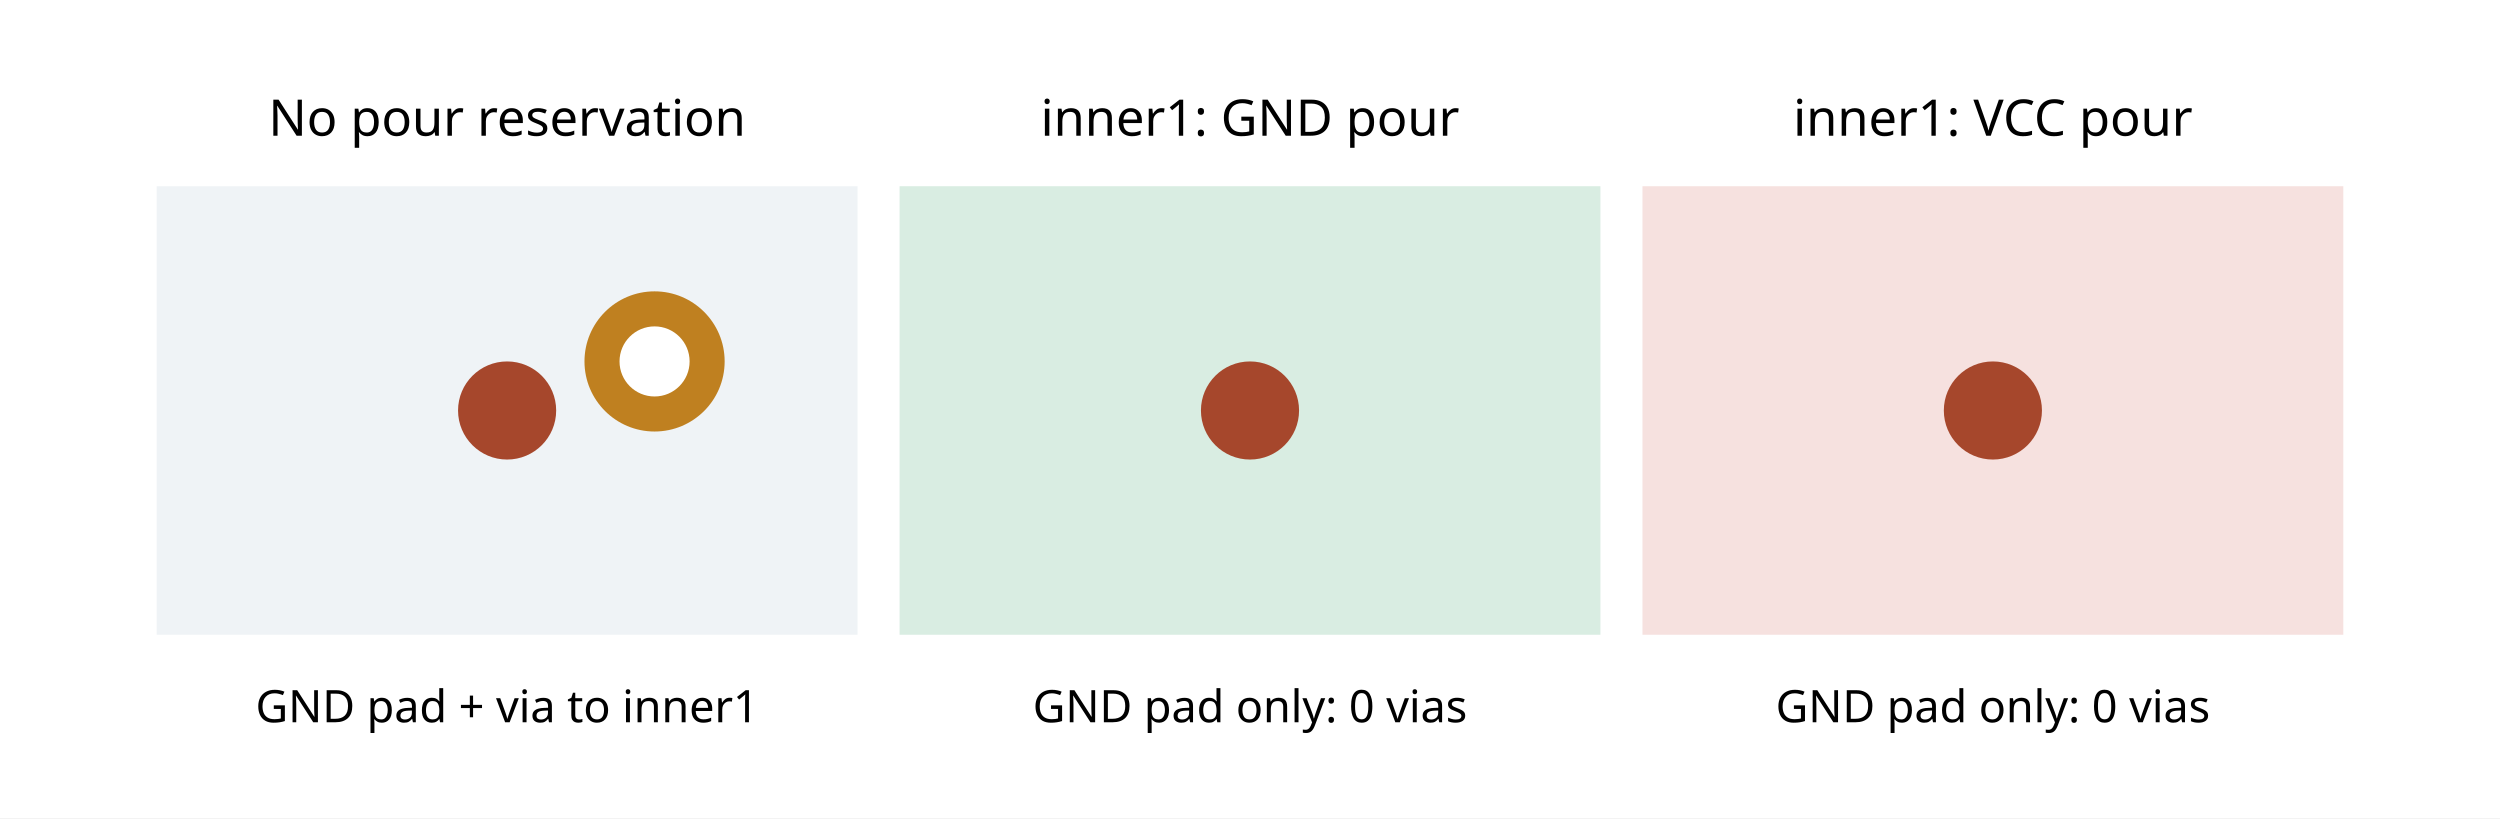
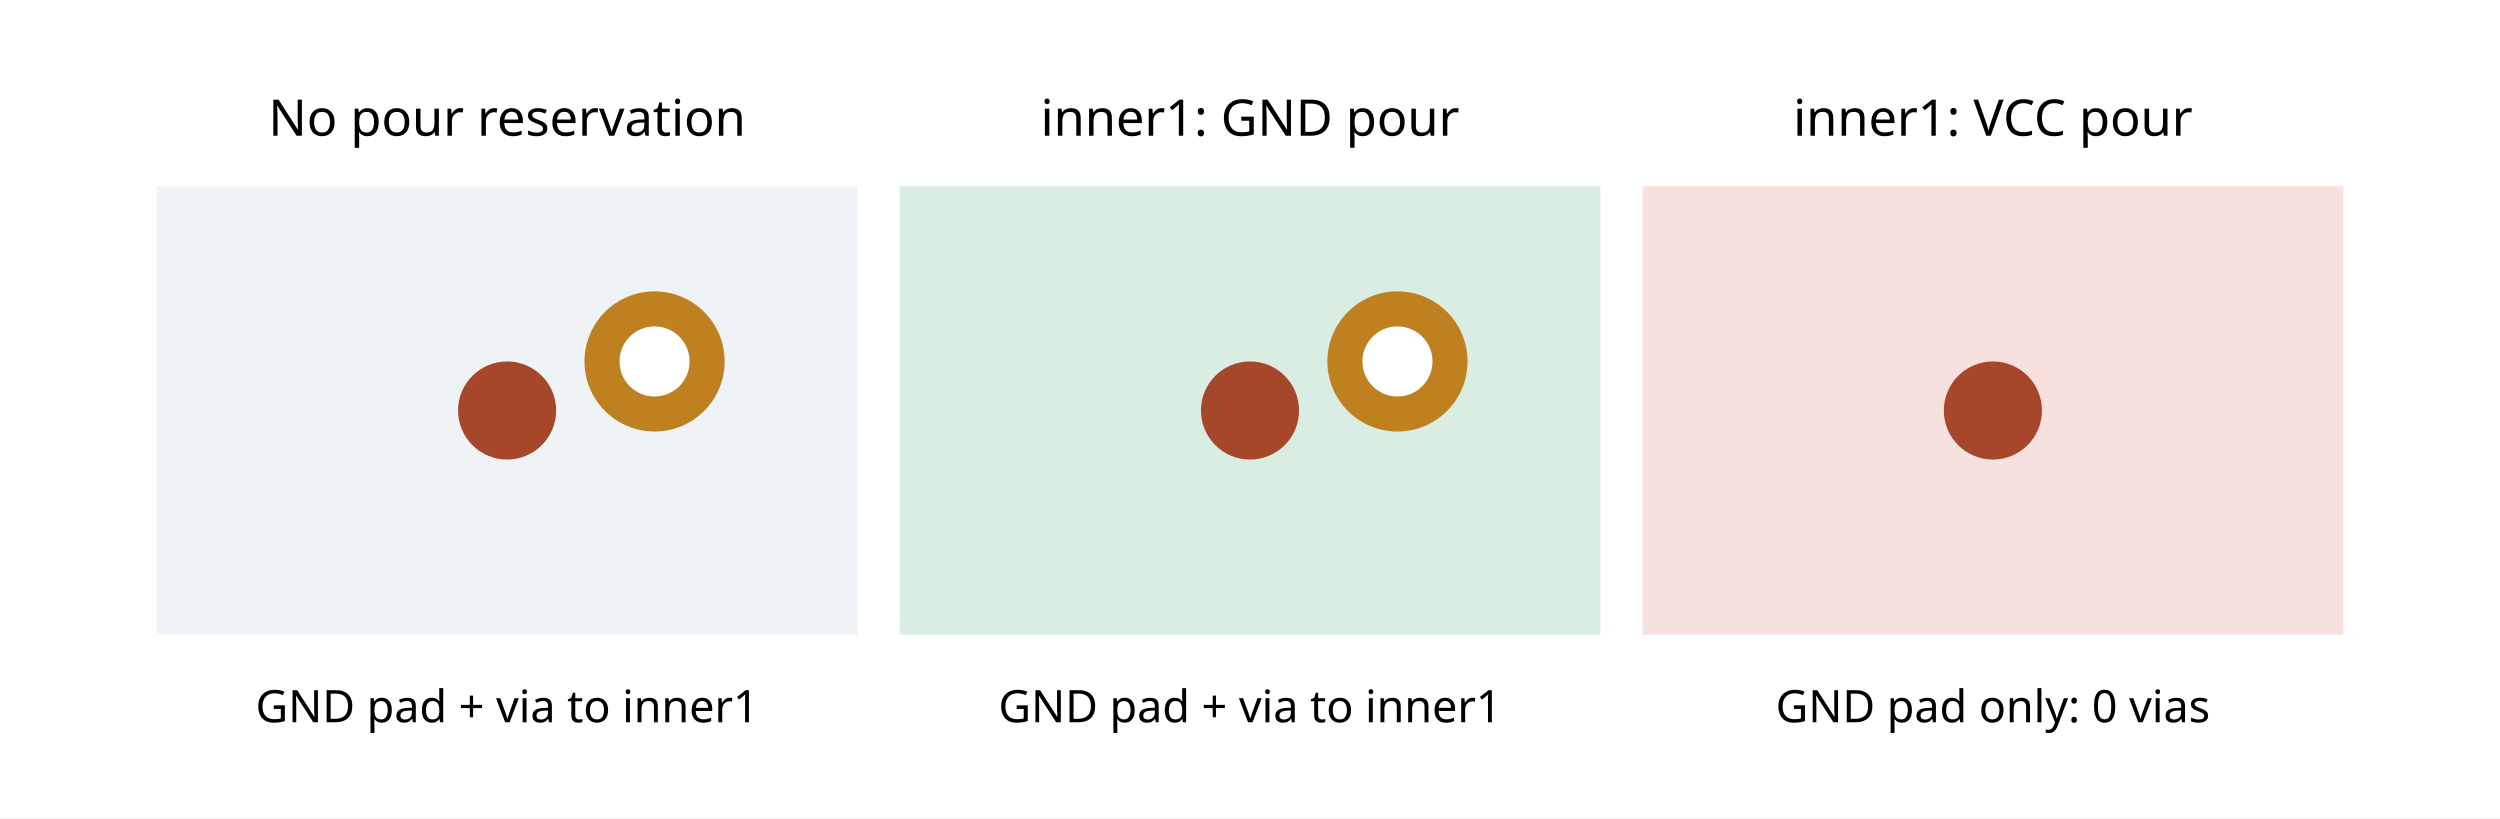
<svg xmlns="http://www.w3.org/2000/svg" width="1100" height="360" viewBox="0 0 1100 360">
  <rect width="100%" height="100%" fill="white" />
  <g>
    <polyline data-points="0,0 0.526,0.175" data-type="line" data-label="" points="223.128,180.617 288.009,159.031" fill="none" stroke="#a6472c" stroke-linejoin="round" stroke-width="12.335" />
+   </g>
+   <g>
+     <polyline data-points="2.65,0 3.176,0.175" data-type="line" data-label="" points="550,180.617 614.881,159.031" fill="none" stroke="#a6472c" stroke-linejoin="round" stroke-width="12.335" />
  </g>
  <g>
    <rect data-type="rect" data-label="" data-x="0" data-y="0" x="68.943" y="81.938" width="308.37" height="197.357" fill="#eff3f6" stroke="#64748b" stroke-width="0.008" />
  </g>
  <g>
    <rect data-type="rect" data-label="" data-x="2.65" data-y="0" x="395.815" y="81.938" width="308.37" height="197.357" fill="#d9ede2" stroke="#64748b" stroke-width="0.008" />
  </g>
  <g>
    <rect data-type="rect" data-label="" data-x="5.3" data-y="0" x="722.687" y="81.938" width="308.37" height="197.357" fill="#f6e1df" stroke="#64748b" stroke-width="0.008" />
  </g>
  <circle data-type="circle" data-label="" data-x="0" data-y="0" cx="223.128" cy="180.617" r="21.586" fill="#a6472c" stroke="black" stroke-width="0.008" />
  <circle data-type="circle" data-label="" data-x="0.526" data-y="0.175" cx="288.009" cy="159.031" r="30.837" fill="#bf8020" stroke="black" stroke-width="0.008" />
  <circle data-type="circle" data-label="" data-x="0.526" data-y="0.175" cx="288.009" cy="159.031" r="15.419" fill="white" stroke="black" stroke-width="0.008" />
  <circle data-type="circle" data-label="" data-x="2.65" data-y="0" cx="550" cy="180.617" r="21.586" fill="#a6472c" stroke="black" stroke-width="0.008" />
+   <circle data-type="circle" data-label="" data-x="3.176" data-y="0.175" cx="614.881" cy="159.031" r="30.837" fill="#bf8020" stroke="black" stroke-width="0.008" />
+   <circle data-type="circle" data-label="" data-x="3.176" data-y="0.175" cx="614.881" cy="159.031" r="15.419" fill="white" stroke="black" stroke-width="0.008" />
  <circle data-type="circle" data-label="" data-x="5.3" data-y="0" cx="876.872" cy="180.617" r="21.586" fill="#a6472c" stroke="black" stroke-width="0.008" />
  <text data-type="text" data-label="No pour reservation" data-x="0" data-y="1.05" x="223.128" y="51.101" fill="black" font-size="22.203" font-family="sans-serif" text-anchor="middle" dominant-baseline="central">No pour reservation</text>
  <text data-type="text" data-label="GND pad + via to inner1" data-x="0" data-y="-1.05" x="223.128" y="310.132" fill="black" font-size="19.736" font-family="sans-serif" text-anchor="middle" dominant-baseline="central">GND pad + via to inner1</text>
  <text data-type="text" data-label="inner1: GND pour" data-x="2.65" data-y="1.05" x="550" y="51.101" fill="black" font-size="22.203" font-family="sans-serif" text-anchor="middle" dominant-baseline="central">inner1: GND pour</text>
-   <text data-type="text" data-label="GND pad only: 0 vias" data-x="2.65" data-y="-1.05" x="550" y="310.132" fill="black" font-size="19.736" font-family="sans-serif" text-anchor="middle" dominant-baseline="central">GND pad only: 0 vias</text>
+   <text data-type="text" data-label="GND pad + via to inner1" data-x="2.65" data-y="-1.05" x="550" y="310.132" fill="black" font-size="19.736" font-family="sans-serif" text-anchor="middle" dominant-baseline="central">GND pad + via to inner1</text>
  <text data-type="text" data-label="inner1: VCC pour" data-x="5.3" data-y="1.05" x="876.872" y="51.101" fill="black" font-size="22.203" font-family="sans-serif" text-anchor="middle" dominant-baseline="central">inner1: VCC pour</text>
  <text data-type="text" data-label="GND pad only: 0 vias" data-x="5.3" data-y="-1.05" x="876.872" y="310.132" fill="black" font-size="19.736" font-family="sans-serif" text-anchor="middle" dominant-baseline="central">GND pad only: 0 vias</text>
  <g id="crosshair" style="display: none">
    <line id="crosshair-h" y1="0" y2="360" stroke="#666" stroke-width="0.5" />
    <line id="crosshair-v" x1="0" x2="1100" stroke="#666" stroke-width="0.5" />
    <text id="coordinates" font-family="monospace" font-size="12" fill="#666" />
  </g>
</svg>
